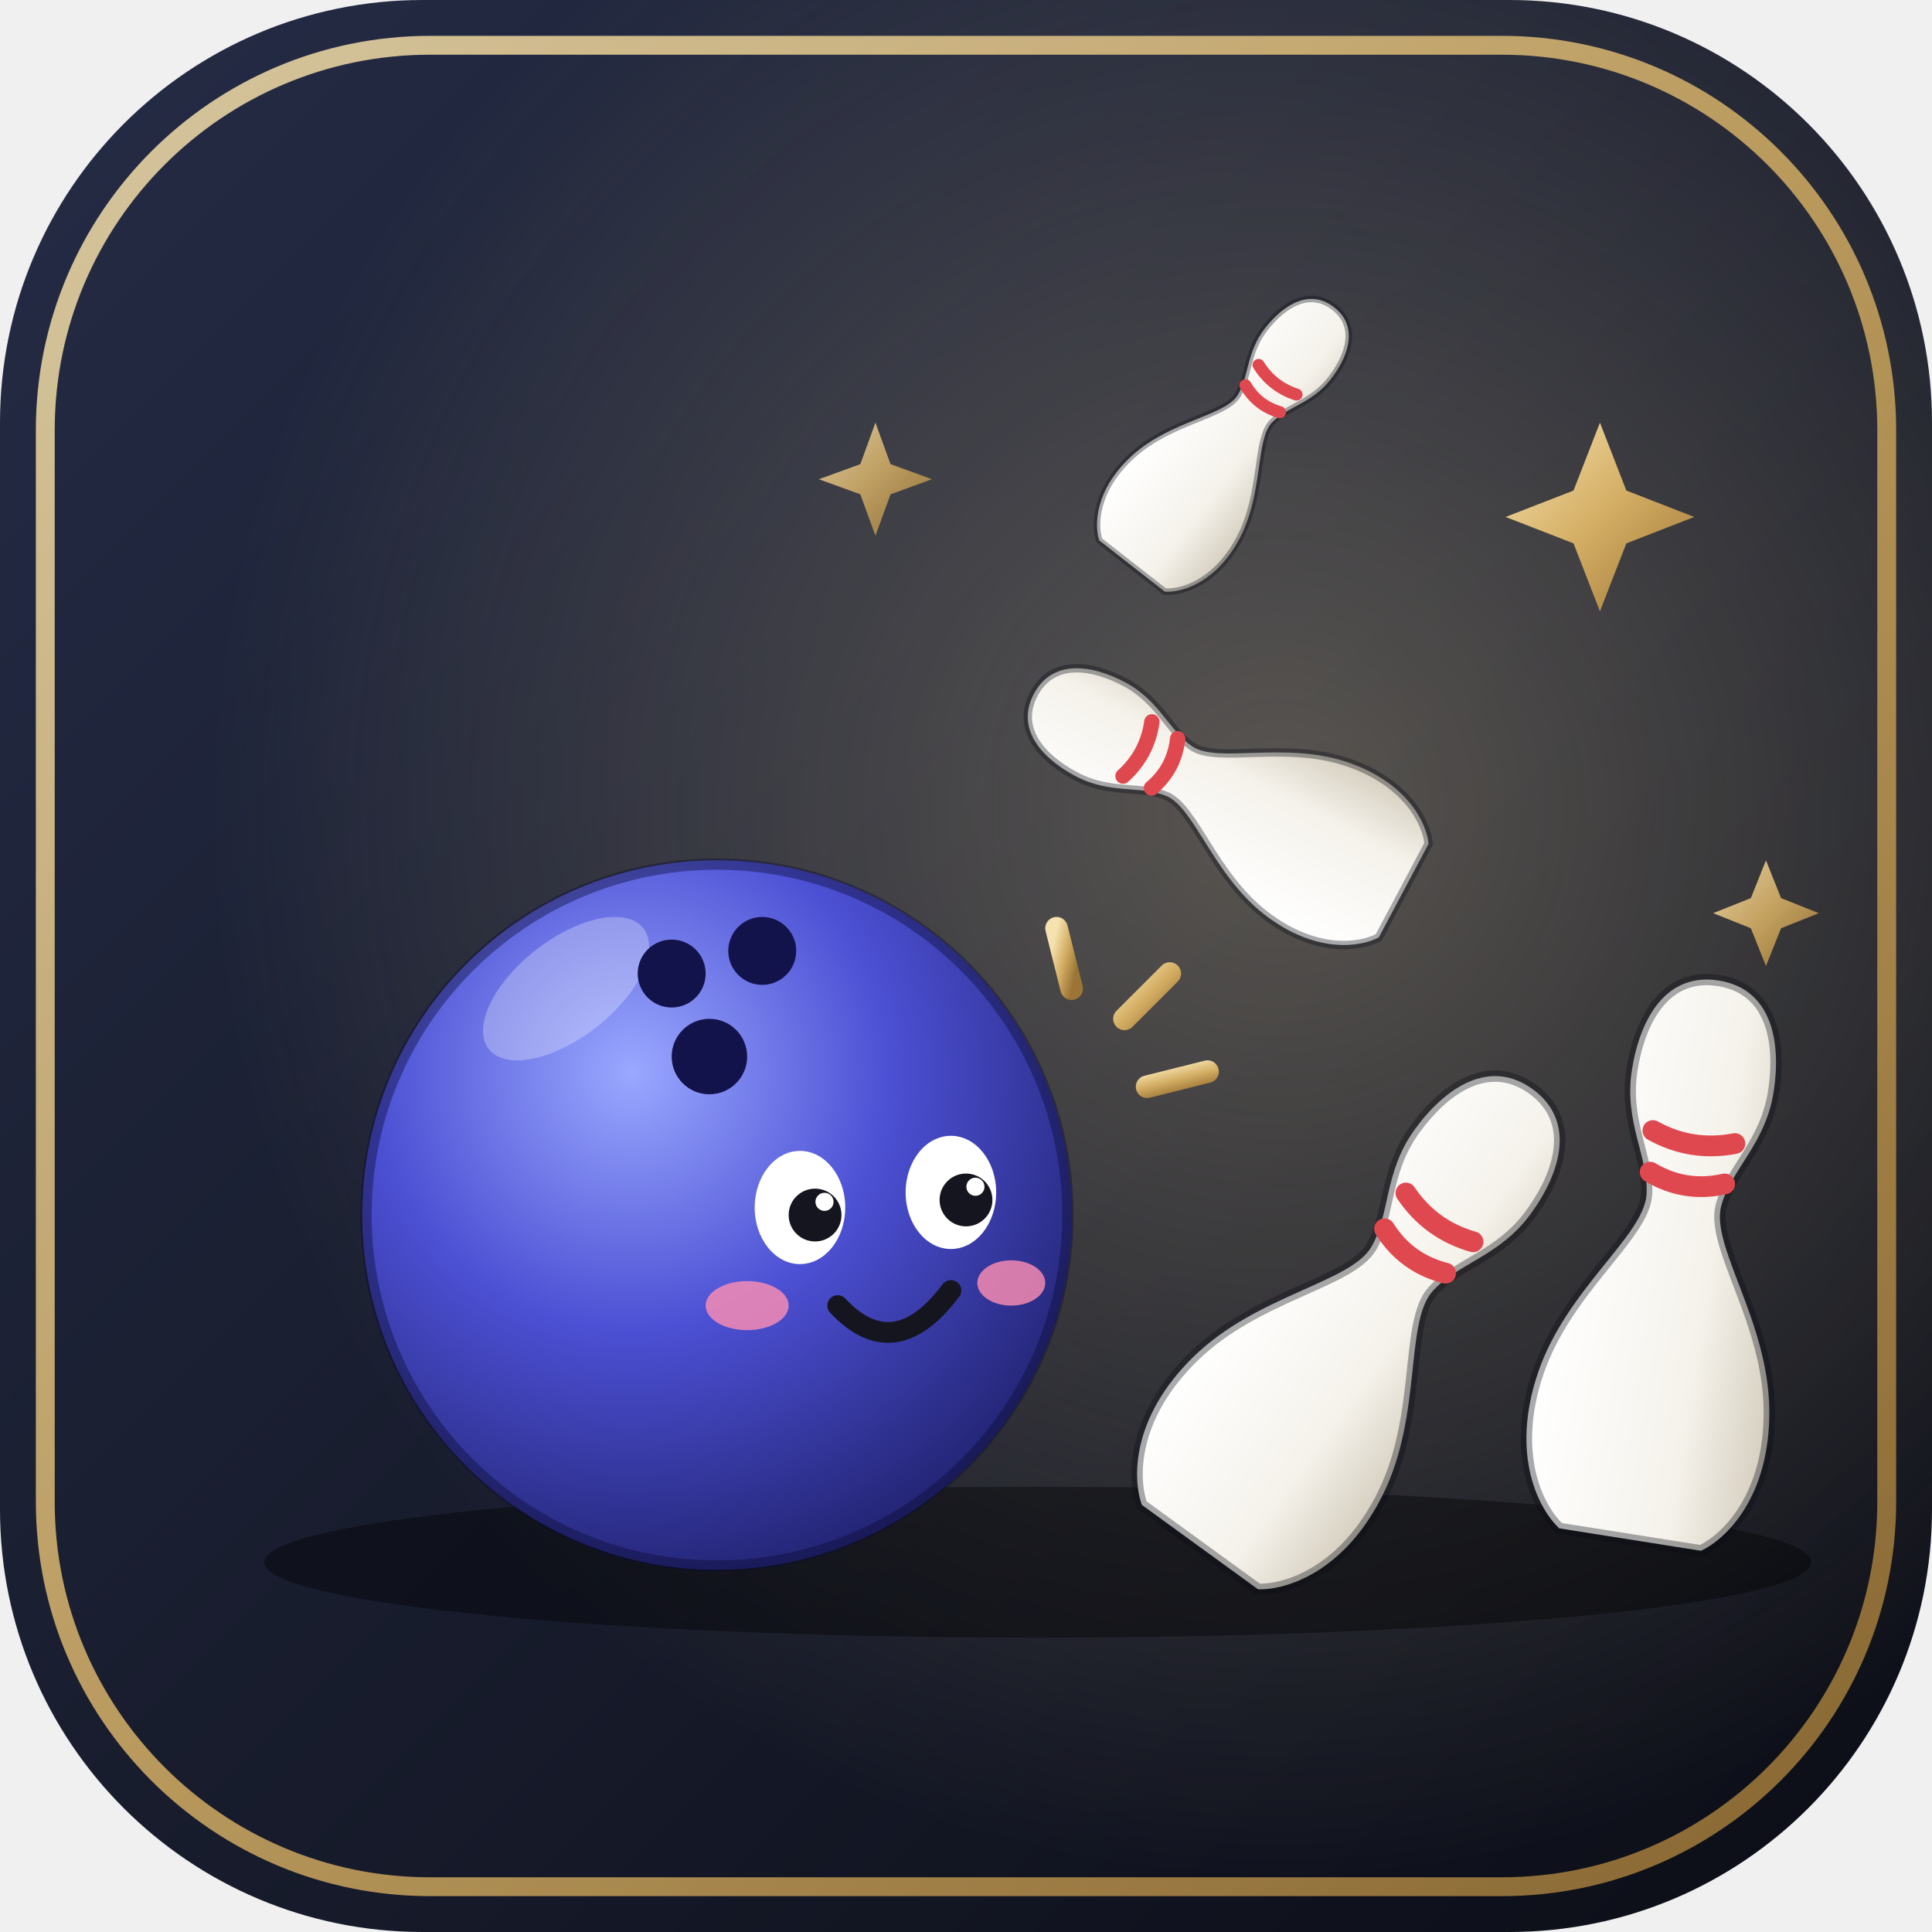
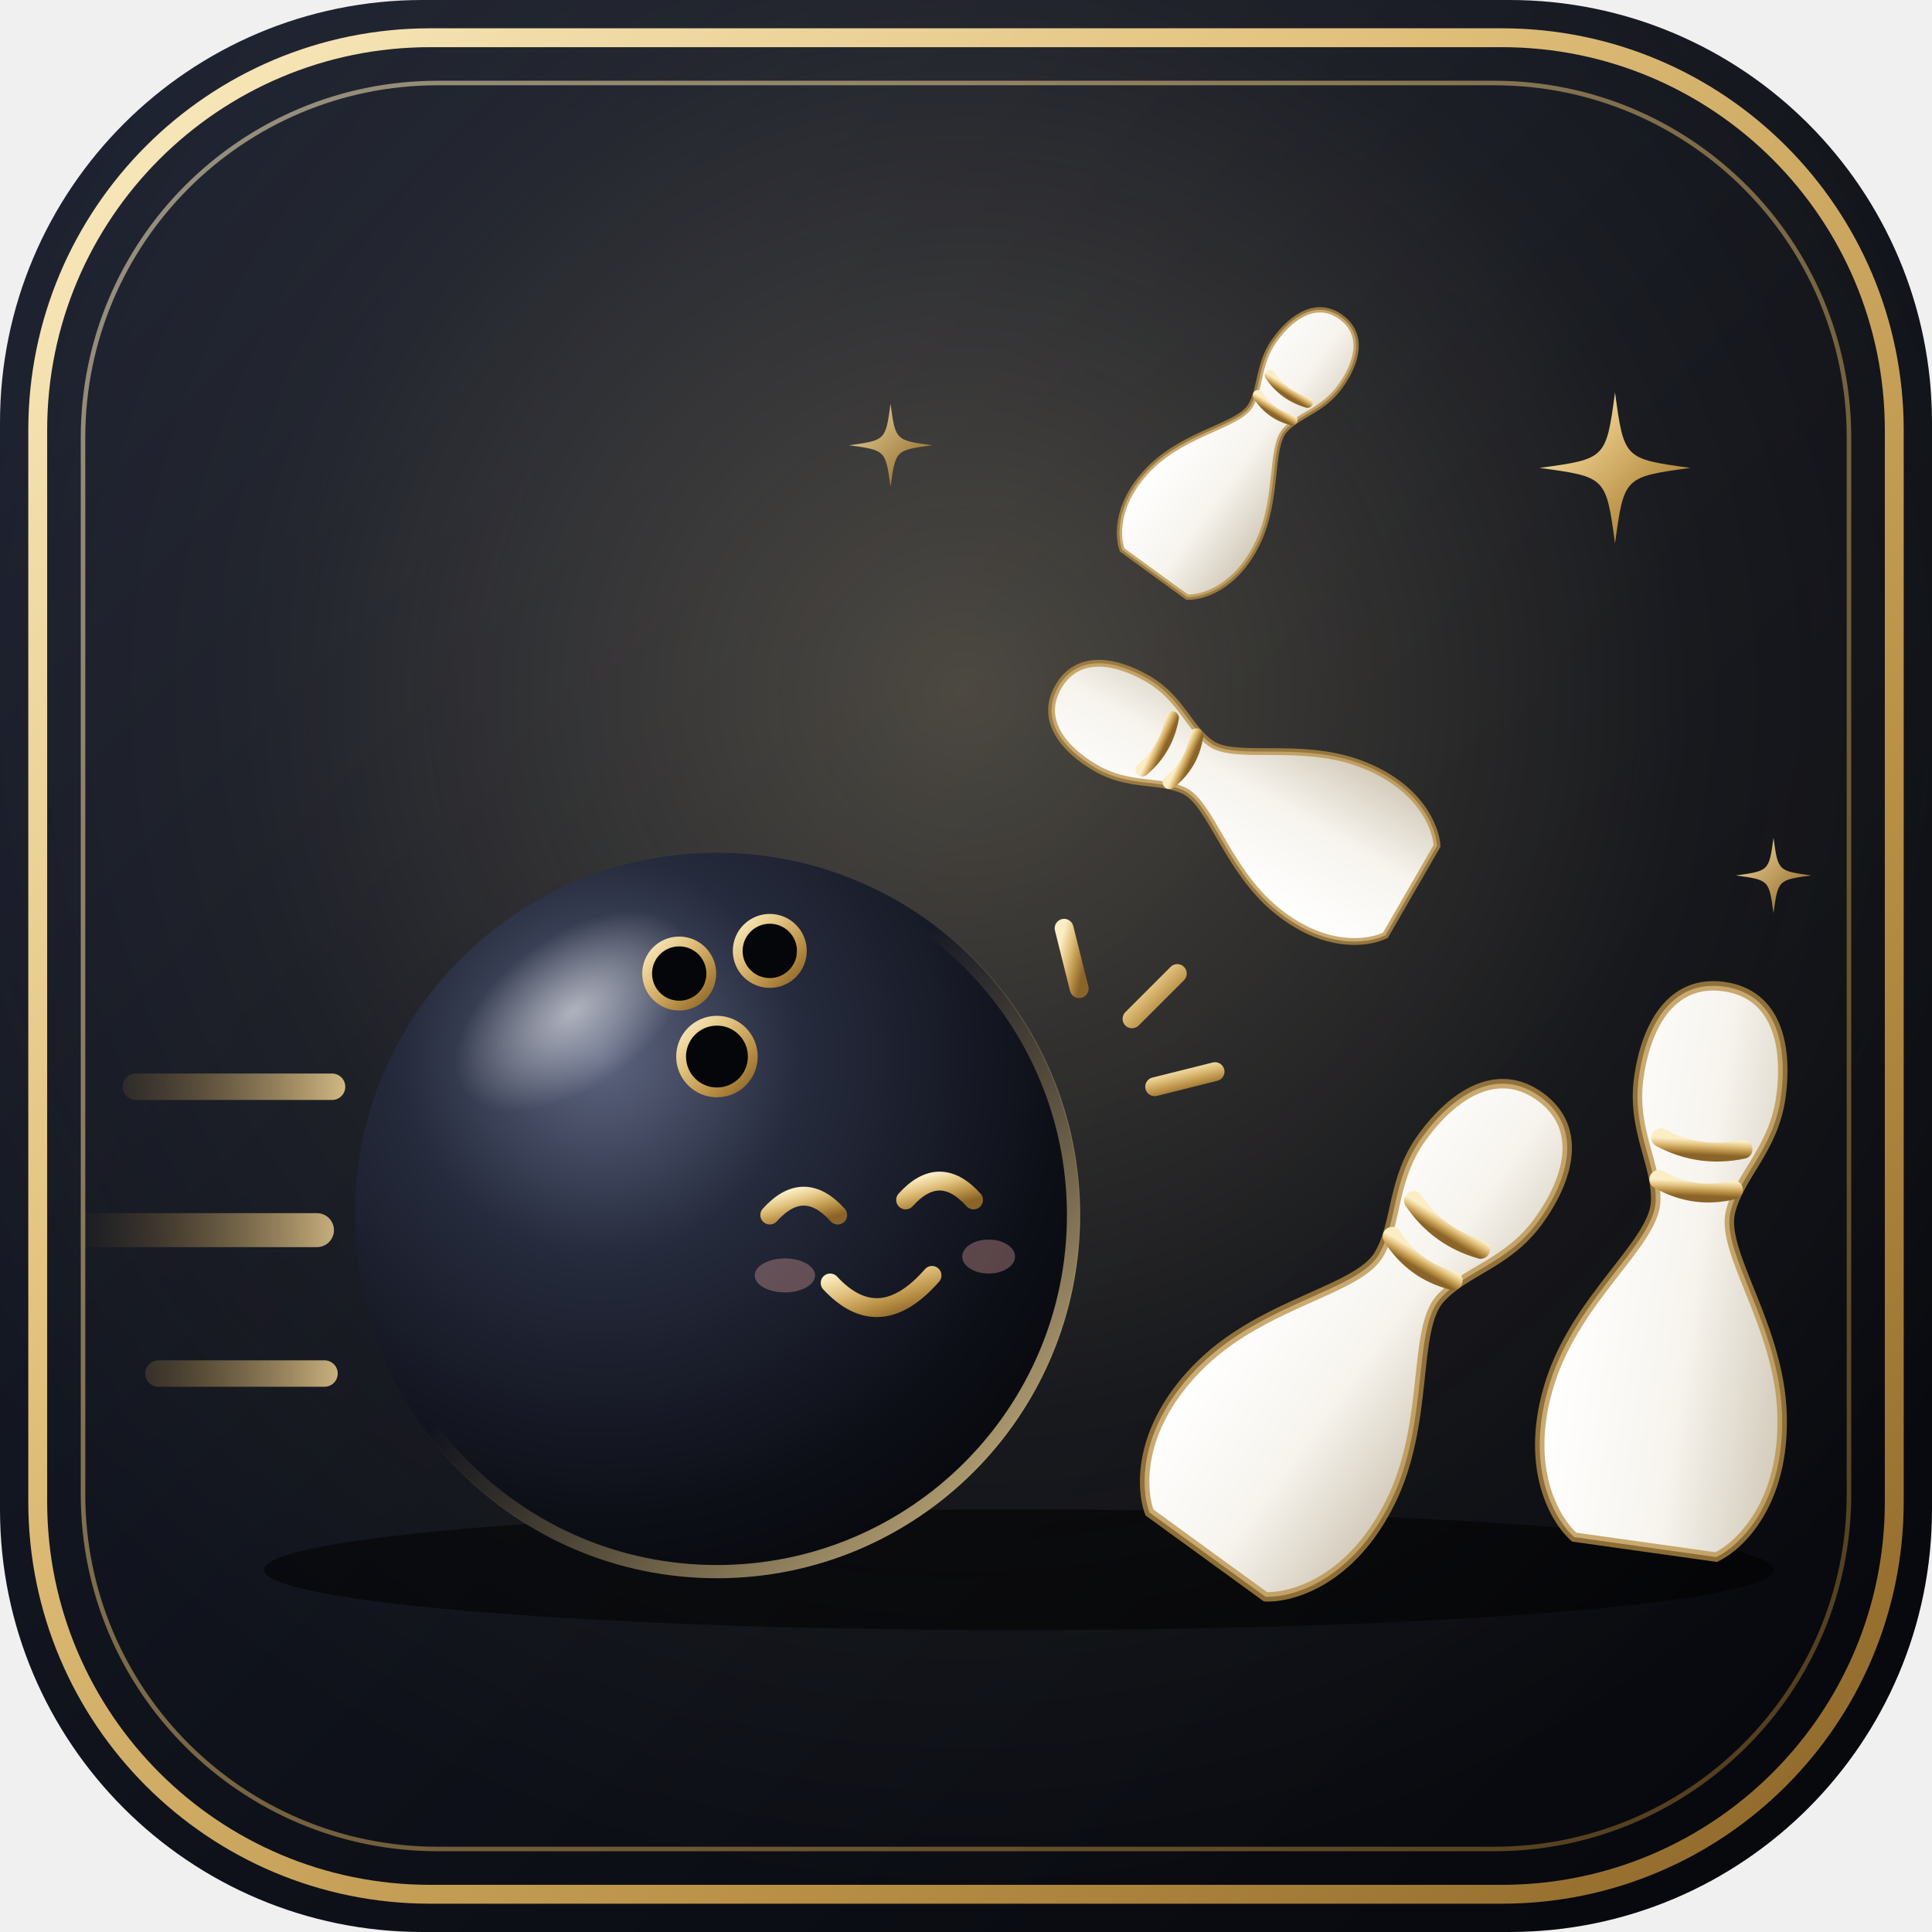
<svg xmlns="http://www.w3.org/2000/svg" xmlns:xlink="http://www.w3.org/1999/xlink" viewBox="0 0 512 512">
  <defs>
    <linearGradient id="bg" x1="0" y1="0" x2="1" y2="1">
-       <stop offset="0" stop-color="#252c46" />
-       <stop offset="1" stop-color="#0b0d15" />
+       <stop offset="0" stop-color="#1c2131" />
+       <stop offset=".55" stop-color="#0e1119" />
+       <stop offset="1" stop-color="#06070b" />
    </linearGradient>
-     <radialGradient id="spot" cx="0.66" cy="0.42" r="0.55">
-       <stop offset="0" stop-color="#f3dca6" stop-opacity=".30" />
+     <radialGradient id="spot" cx="0.5" cy="0.36" r="0.62">
+       <stop offset="0" stop-color="#f3dca6" stop-opacity=".26" />
+       <stop offset=".6" stop-color="#f3dca6" stop-opacity=".05" />
      <stop offset="1" stop-color="#f3dca6" stop-opacity="0" />
    </radialGradient>
    <linearGradient id="gold" x1="0" y1="0" x2="1" y2="1">
-       <stop offset="0" stop-color="#f6e2b0" />
-       <stop offset=".5" stop-color="#d4ae64" />
-       <stop offset="1" stop-color="#9c7536" />
+       <stop offset="0" stop-color="#fbedc4" />
+       <stop offset=".35" stop-color="#e2c27e" />
+       <stop offset=".7" stop-color="#b88f45" />
+       <stop offset="1" stop-color="#8a6428" />
    </linearGradient>
-     <radialGradient id="ball" cx=".38" cy=".3" r=".8">
-       <stop offset="0" stop-color="#9aa8ff" />
-       <stop offset=".45" stop-color="#4c50d4" />
-       <stop offset="1" stop-color="#1b1c62" />
+     <linearGradient id="goldH" gradientUnits="userSpaceOnUse" x1="20" y1="0" x2="100" y2="0">
+       <stop offset="0" stop-color="#8a6428" stop-opacity="0" />
+       <stop offset="1" stop-color="#f1d79c" />
+     </linearGradient>
+     <radialGradient id="ball" cx=".34" cy=".28" r=".85">
+       <stop offset="0" stop-color="#5d6580" />
+       <stop offset=".32" stop-color="#262b3d" />
+       <stop offset=".75" stop-color="#0d0f17" />
+       <stop offset="1" stop-color="#050609" />
    </radialGradient>
-     <linearGradient id="pinfill" x1="0" y1="0" x2="1" y2="0">
+     <linearGradient id="rim" x1="0" y1="0" x2="1" y2="1">
+       <stop offset=".45" stop-color="#e2c27e" stop-opacity="0" />
+       <stop offset="1" stop-color="#f1d79c" stop-opacity=".95" />
+     </linearGradient>
+     <radialGradient id="shine" cx=".5" cy=".5" r=".5">
+       <stop offset="0" stop-color="#fff" stop-opacity=".55" />
+       <stop offset="1" stop-color="#fff" stop-opacity="0" />
+     </radialGradient>
+     <linearGradient id="ivory" x1="0" y1="0" x2="1" y2="0">
      <stop offset="0" stop-color="#ffffff" />
-       <stop offset=".65" stop-color="#f5f2eb" />
-       <stop offset="1" stop-color="#d6cfc0" />
+       <stop offset=".55" stop-color="#f7f4ee" />
+       <stop offset="1" stop-color="#d3cbbb" />
    </linearGradient>
    <path id="pinpath" d="M0,-150 C14,-150 19,-137 19,-123 C19,-109 11,-101 10,-91 C9,-80 27,-63 31,-40 C35,-17 25,-4 19,0 L-19,0 C-25,-4 -35,-17 -31,-40 C-27,-63 -9,-80 -10,-91 C-11,-101 -19,-109 -19,-123 C-19,-137 -14,-150 0,-150 Z" />
    <g id="pin">
-       <use xlink:href="#pinpath" fill="url(#pinfill)" stroke="#0b0d15" stroke-opacity=".35" stroke-width="3" />
-       <path d="M-11,-108 Q0,-104 11,-108" stroke="#e0484f" stroke-width="5.5" fill="none" stroke-linecap="round" />
-       <path d="M-10,-97 Q0,-93 10,-97" stroke="#e0484f" stroke-width="5.5" fill="none" stroke-linecap="round" />
+       <use xlink:href="#pinpath" fill="url(#ivory)" stroke="#b88f45" stroke-opacity=".75" stroke-width="2.5" />
+       <path d="M-11,-108 Q0,-104 11,-108" stroke="url(#gold)" stroke-width="5" fill="none" stroke-linecap="round" />
+       <path d="M-10,-97 Q0,-93 10,-97" stroke="url(#gold)" stroke-width="5" fill="none" stroke-linecap="round" />
    </g>
+     <path id="spark" d="M0,-1 C.12,-.12 .12,-.12 1,0 C.12,.12 .12,.12 0,1 C-.12,.12 -.12,.12 -1,0 C-.12,-.12 -.12,-.12 0,-1Z" />
  </defs>
  <rect width="512" height="512" rx="112" fill="url(#bg)" />
  <rect width="512" height="512" rx="112" fill="url(#spot)" />
-   <ellipse cx="275" cy="414" rx="205" ry="20" fill="#000" opacity=".38" />
-   <use xlink:href="#pin" transform="translate(432 408) rotate(9)" />
-   <use xlink:href="#pin" transform="translate(318 410) rotate(36)" />
-   <g stroke="url(#gold)" stroke-width="6" stroke-linecap="round">
-     <path d="M284 262l-4-16" />
-     <path d="M298 270l12-12" />
-     <path d="M304 288l16-4" />
+   <ellipse cx="270" cy="416" rx="200" ry="16" fill="#000" opacity=".5" />
+   <path d="M86 416 H456" stroke="url(#gold)" stroke-width="2" opacity=".55" />
+   <use xlink:href="#pin" transform="translate(436 410) rotate(8)" />
+   <use xlink:href="#pin" transform="translate(320 412) rotate(36)" />
+   <use xlink:href="#pin" transform="translate(374 236) rotate(-60) scale(.72)" />
+   <use xlink:href="#pin" transform="translate(306 152) rotate(36) scale(.56)" />
+   <use xlink:href="#spark" transform="translate(428 124) scale(20)" fill="url(#gold)" />
+   <use xlink:href="#spark" transform="translate(236 118) scale(11)" fill="url(#gold)" opacity=".85" />
+   <use xlink:href="#spark" transform="translate(470 232) scale(10)" fill="url(#gold)" opacity=".9" />
+   <g stroke="url(#goldH)" stroke-linecap="round">
+     <path d="M36 288h52" stroke-width="7" />
+     <path d="M22 326h62" stroke-width="9" />
+     <path d="M42 364h44" stroke-width="7" />
  </g>
-   <use xlink:href="#pin" transform="translate(372 236) rotate(-62) scale(.74)" />
-   <use xlink:href="#pin" transform="translate(300 150) rotate(38) scale(.58)" />
-   <path d="M424 112 l7 18 18 7 -18 7 -7 18 -7 -18 -18 -7 18 -7z" fill="url(#gold)" />
-   <path d="M232 112 l4 11 11 4 -11 4 -4 11 -4 -11 -11 -4 11 -4z" fill="url(#gold)" opacity=".85" />
-   <path d="M468 228 l4 10 10 4 -10 4 -4 10 -4 -10 -10 -4 10 -4z" fill="url(#gold)" opacity=".9" />
-   <g stroke="url(#gold)" stroke-width="10" stroke-linecap="round">
-     <path d="M44 286h40" />
-     <path d="M28 326h52" />
-     <path d="M48 366h34" />
+   <g stroke="url(#gold)" stroke-width="5" stroke-linecap="round">
+     <path d="M286 262l-4-16" />
+     <path d="M300 270l12-12" />
+     <path d="M306 288l16-4" />
  </g>
-   <circle cx="190" cy="322" r="94" fill="url(#ball)" />
-   <circle cx="190" cy="322" r="93" fill="none" stroke="#0b0c30" stroke-opacity=".4" stroke-width="3" />
-   <ellipse cx="150" cy="262" rx="26" ry="13" fill="#fff" opacity=".28" transform="rotate(-38 150 262)" />
-   <circle cx="178" cy="258" r="9" fill="#12134a" />
-   <circle cx="202" cy="252" r="9" fill="#12134a" />
-   <circle cx="188" cy="280" r="10" fill="#12134a" />
-   <ellipse cx="212" cy="320" rx="12" ry="15" fill="#fff" />
-   <ellipse cx="252" cy="316" rx="12" ry="15" fill="#fff" />
-   <circle cx="216" cy="322" r="7" fill="#15151f" />
-   <circle cx="256" cy="318" r="7" fill="#15151f" />
-   <circle cx="218.5" cy="318.5" r="2.4" fill="#fff" />
-   <circle cx="258.5" cy="314.5" r="2.4" fill="#fff" />
-   <ellipse cx="198" cy="346" rx="11" ry="6.5" fill="#ff8fb3" opacity=".8" />
-   <ellipse cx="268" cy="340" rx="9" ry="6" fill="#ff8fb3" opacity=".8" />
-   <path d="M222 346 Q237 362 252 342" stroke="#15151f" stroke-width="5.5" fill="none" stroke-linecap="round" />
-   <rect x="12" y="12" width="488" height="488" rx="102" fill="none" stroke="url(#gold)" stroke-width="5" opacity=".85" />
+   <circle cx="190" cy="322" r="96" fill="url(#ball)" />
+   <circle cx="190" cy="322" r="94.5" fill="none" stroke="url(#rim)" stroke-width="3.5" />
+   <ellipse cx="152" cy="268" rx="36" ry="20" fill="url(#shine)" transform="rotate(-36 152 268)" />
+   <g fill="#05060a" stroke="url(#gold)" stroke-width="2.6">
+     <circle cx="180" cy="258" r="8.5" />
+     <circle cx="204" cy="252" r="8.5" />
+     <circle cx="190" cy="280" r="9.5" />
+   </g>
+   <g fill="none" stroke="url(#gold)" stroke-width="5" stroke-linecap="round">
+     <path d="M204 322 Q213 312 222 322" />
+     <path d="M240 318 Q249 308 258 318" />
+     <path d="M220 340 Q233 354 247 338" />
+   </g>
+   <ellipse cx="208" cy="338" rx="8" ry="4.5" fill="#e8a6a0" opacity=".35" />
+   <ellipse cx="262" cy="333" rx="7" ry="4.5" fill="#e8a6a0" opacity=".35" />
+   <rect x="10" y="10" width="492" height="492" rx="104" fill="none" stroke="url(#gold)" stroke-width="5" />
+   <rect x="22" y="22" width="468" height="468" rx="94" fill="none" stroke="url(#gold)" stroke-width="1.2" opacity=".55" />
</svg>
